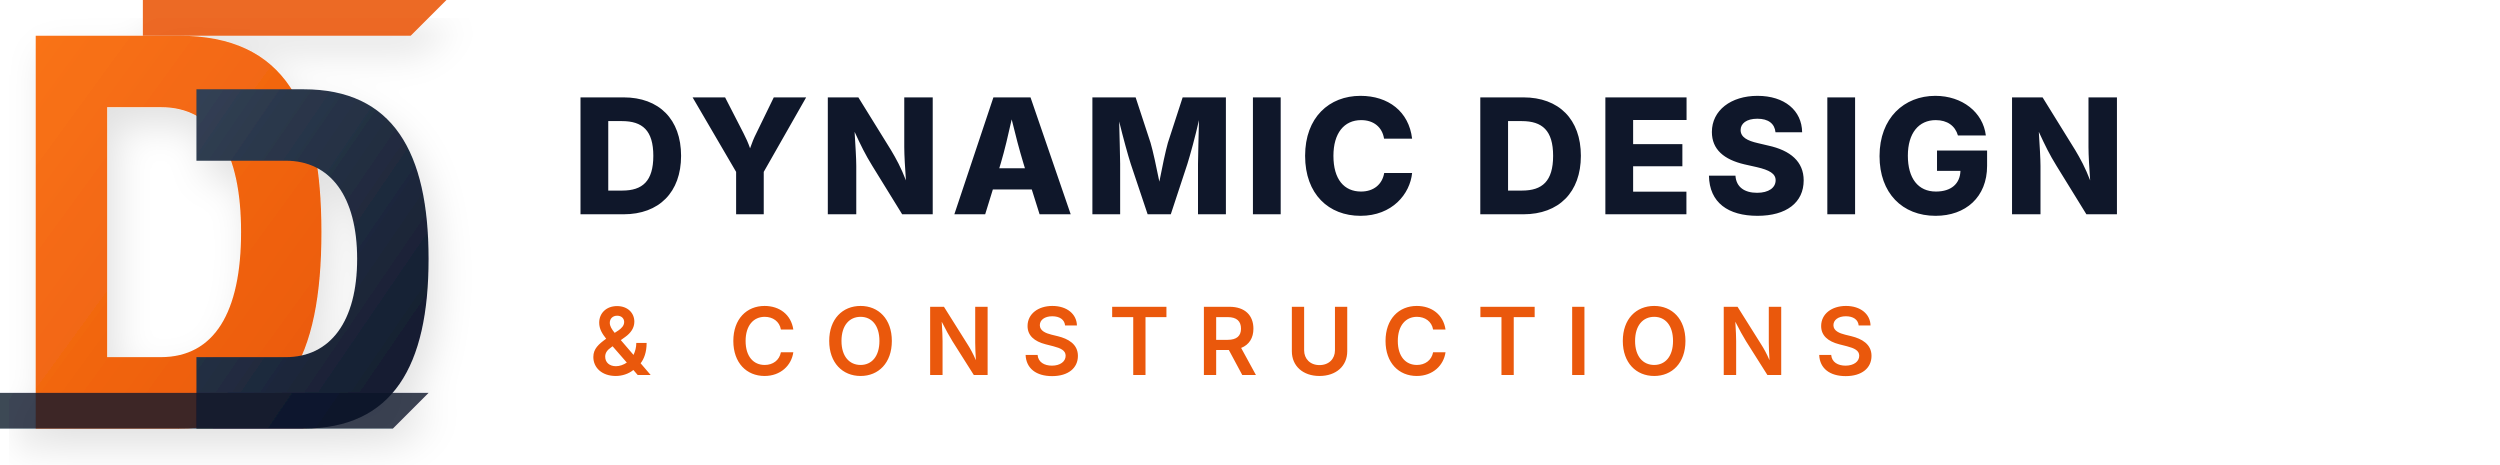
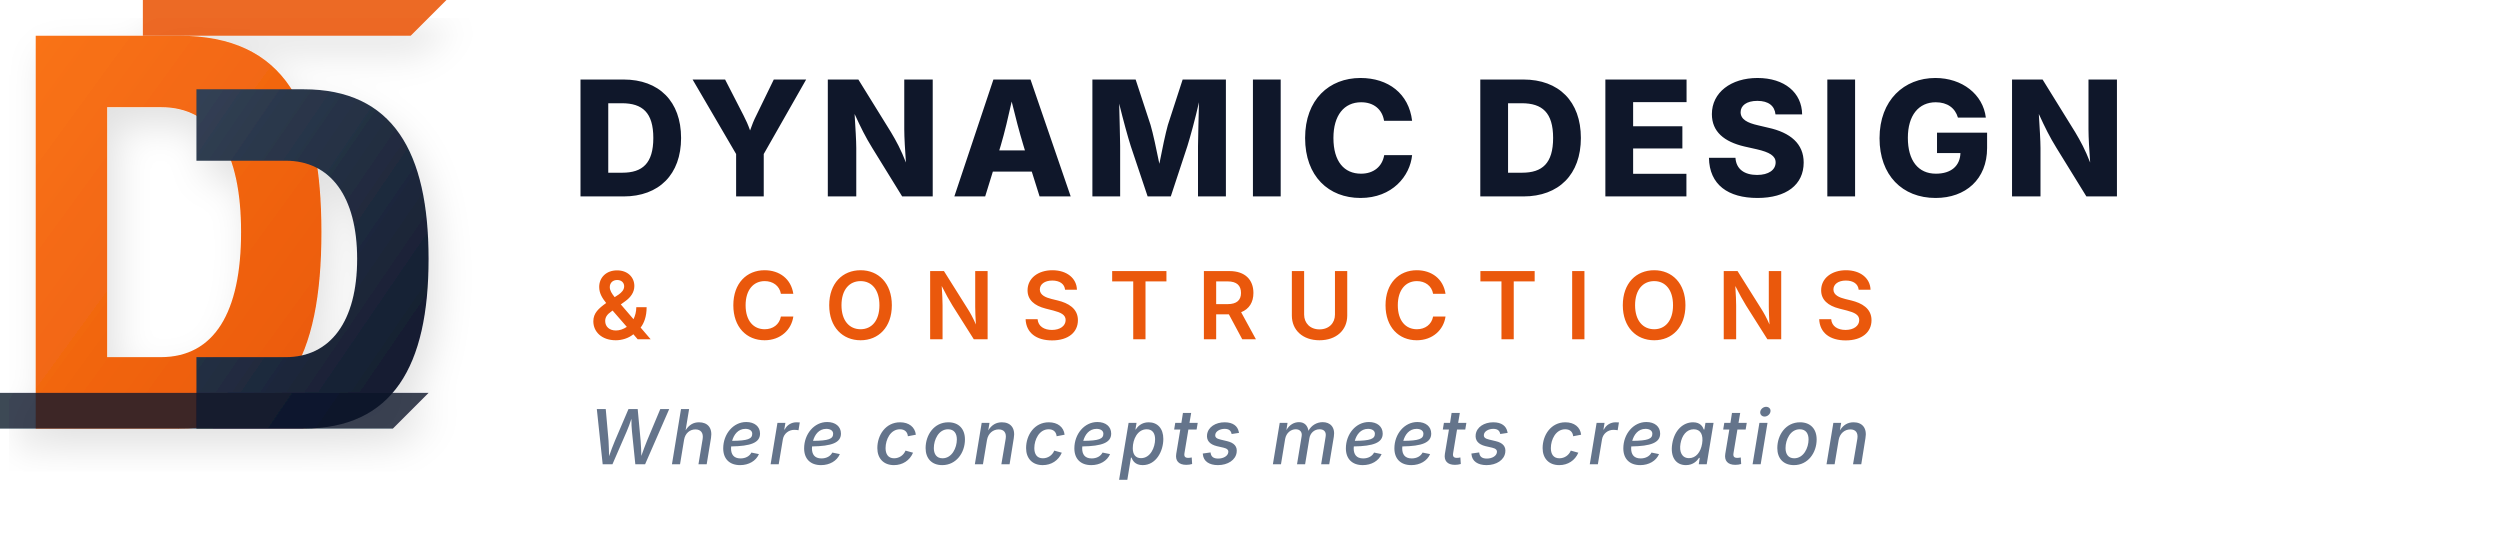
- <svg xmlns="http://www.w3.org/2000/svg" viewBox="0 0 280 52" fill="none">
+ <svg xmlns="http://www.w3.org/2000/svg" viewBox="0 0 280 62" fill="none">
  <defs>
    <linearGradient id="gradOrange" x1="0%" y1="0%" x2="100%" y2="100%">
      <stop offset="0%" stop-color="#f97316" />
      <stop offset="100%" stop-color="#ea580c" />
    </linearGradient>
    <linearGradient id="gradDark" x1="0%" y1="0%" x2="100%" y2="100%">
      <stop offset="0%" stop-color="#334155" />
      <stop offset="100%" stop-color="#0f172a" />
    </linearGradient>
    <filter id="shadow" x="-10%" y="-10%" width="120%" height="120%">
      <feDropShadow dx="1" dy="2" stdDeviation="2" flood-color="#000000" flood-opacity="0.12" />
    </filter>
  </defs>
  <g transform="translate(4, 4)" filter="url(#shadow)">
    <path d="M 0 0 L 16 0 C 28 0, 32 8, 32 22 C 32 36, 28 44, 16 44 L 0 44 Z M 8 8 L 8 36 L 14 36 C 20 36, 23 31, 23 22 C 23 13, 20 8, 14 8 Z" fill="url(#gradOrange)" />
    <path d="M 18 6 L 30 6 C 40 6, 44 13, 44 25 C 44 37, 40 44, 30 44 L 18 44 L 18 36 L 28 36 C 33 36, 36 32, 36 25 C 36 18, 33 14, 28 14 L 18 14 Z" fill="url(#gradDark)" />
    <path d="M -4 44 L 40 44 L 44 40 L -4 40 Z" fill="#0f172a" opacity="0.8" />
    <path d="M 12 -4 L 46 -4 L 42 0 L 12 0 Z" fill="#ea580c" opacity="0.9" />
  </g>
-   <text x="64" y="24" font-family="'Inter', -apple-system, sans-serif" font-weight="800" font-size="18" fill="#0f172a" letter-spacing="1">DYNAMIC DESIGN</text>
-   <text x="66" y="42" font-family="'Inter', -apple-system, sans-serif" font-weight="600" font-size="10.5" fill="#ea580c" letter-spacing="3" text-transform="uppercase">&amp; CONSTRUCTIONS</text>
+   <text x="64" y="22" font-family="'Inter', -apple-system, sans-serif" font-weight="800" font-size="18" fill="#0f172a" letter-spacing="1">DYNAMIC DESIGN</text>
+   <text x="66" y="38" font-family="'Inter', -apple-system, sans-serif" font-weight="600" font-size="10.5" fill="#ea580c" letter-spacing="3" text-transform="uppercase">&amp; CONSTRUCTIONS</text>
+   <text x="66" y="52" font-family="'Inter', -apple-system, sans-serif" font-weight="500" font-style="italic" font-size="8.5" fill="#64748b" letter-spacing="0.5">Where concepts meets creation</text>
</svg>
